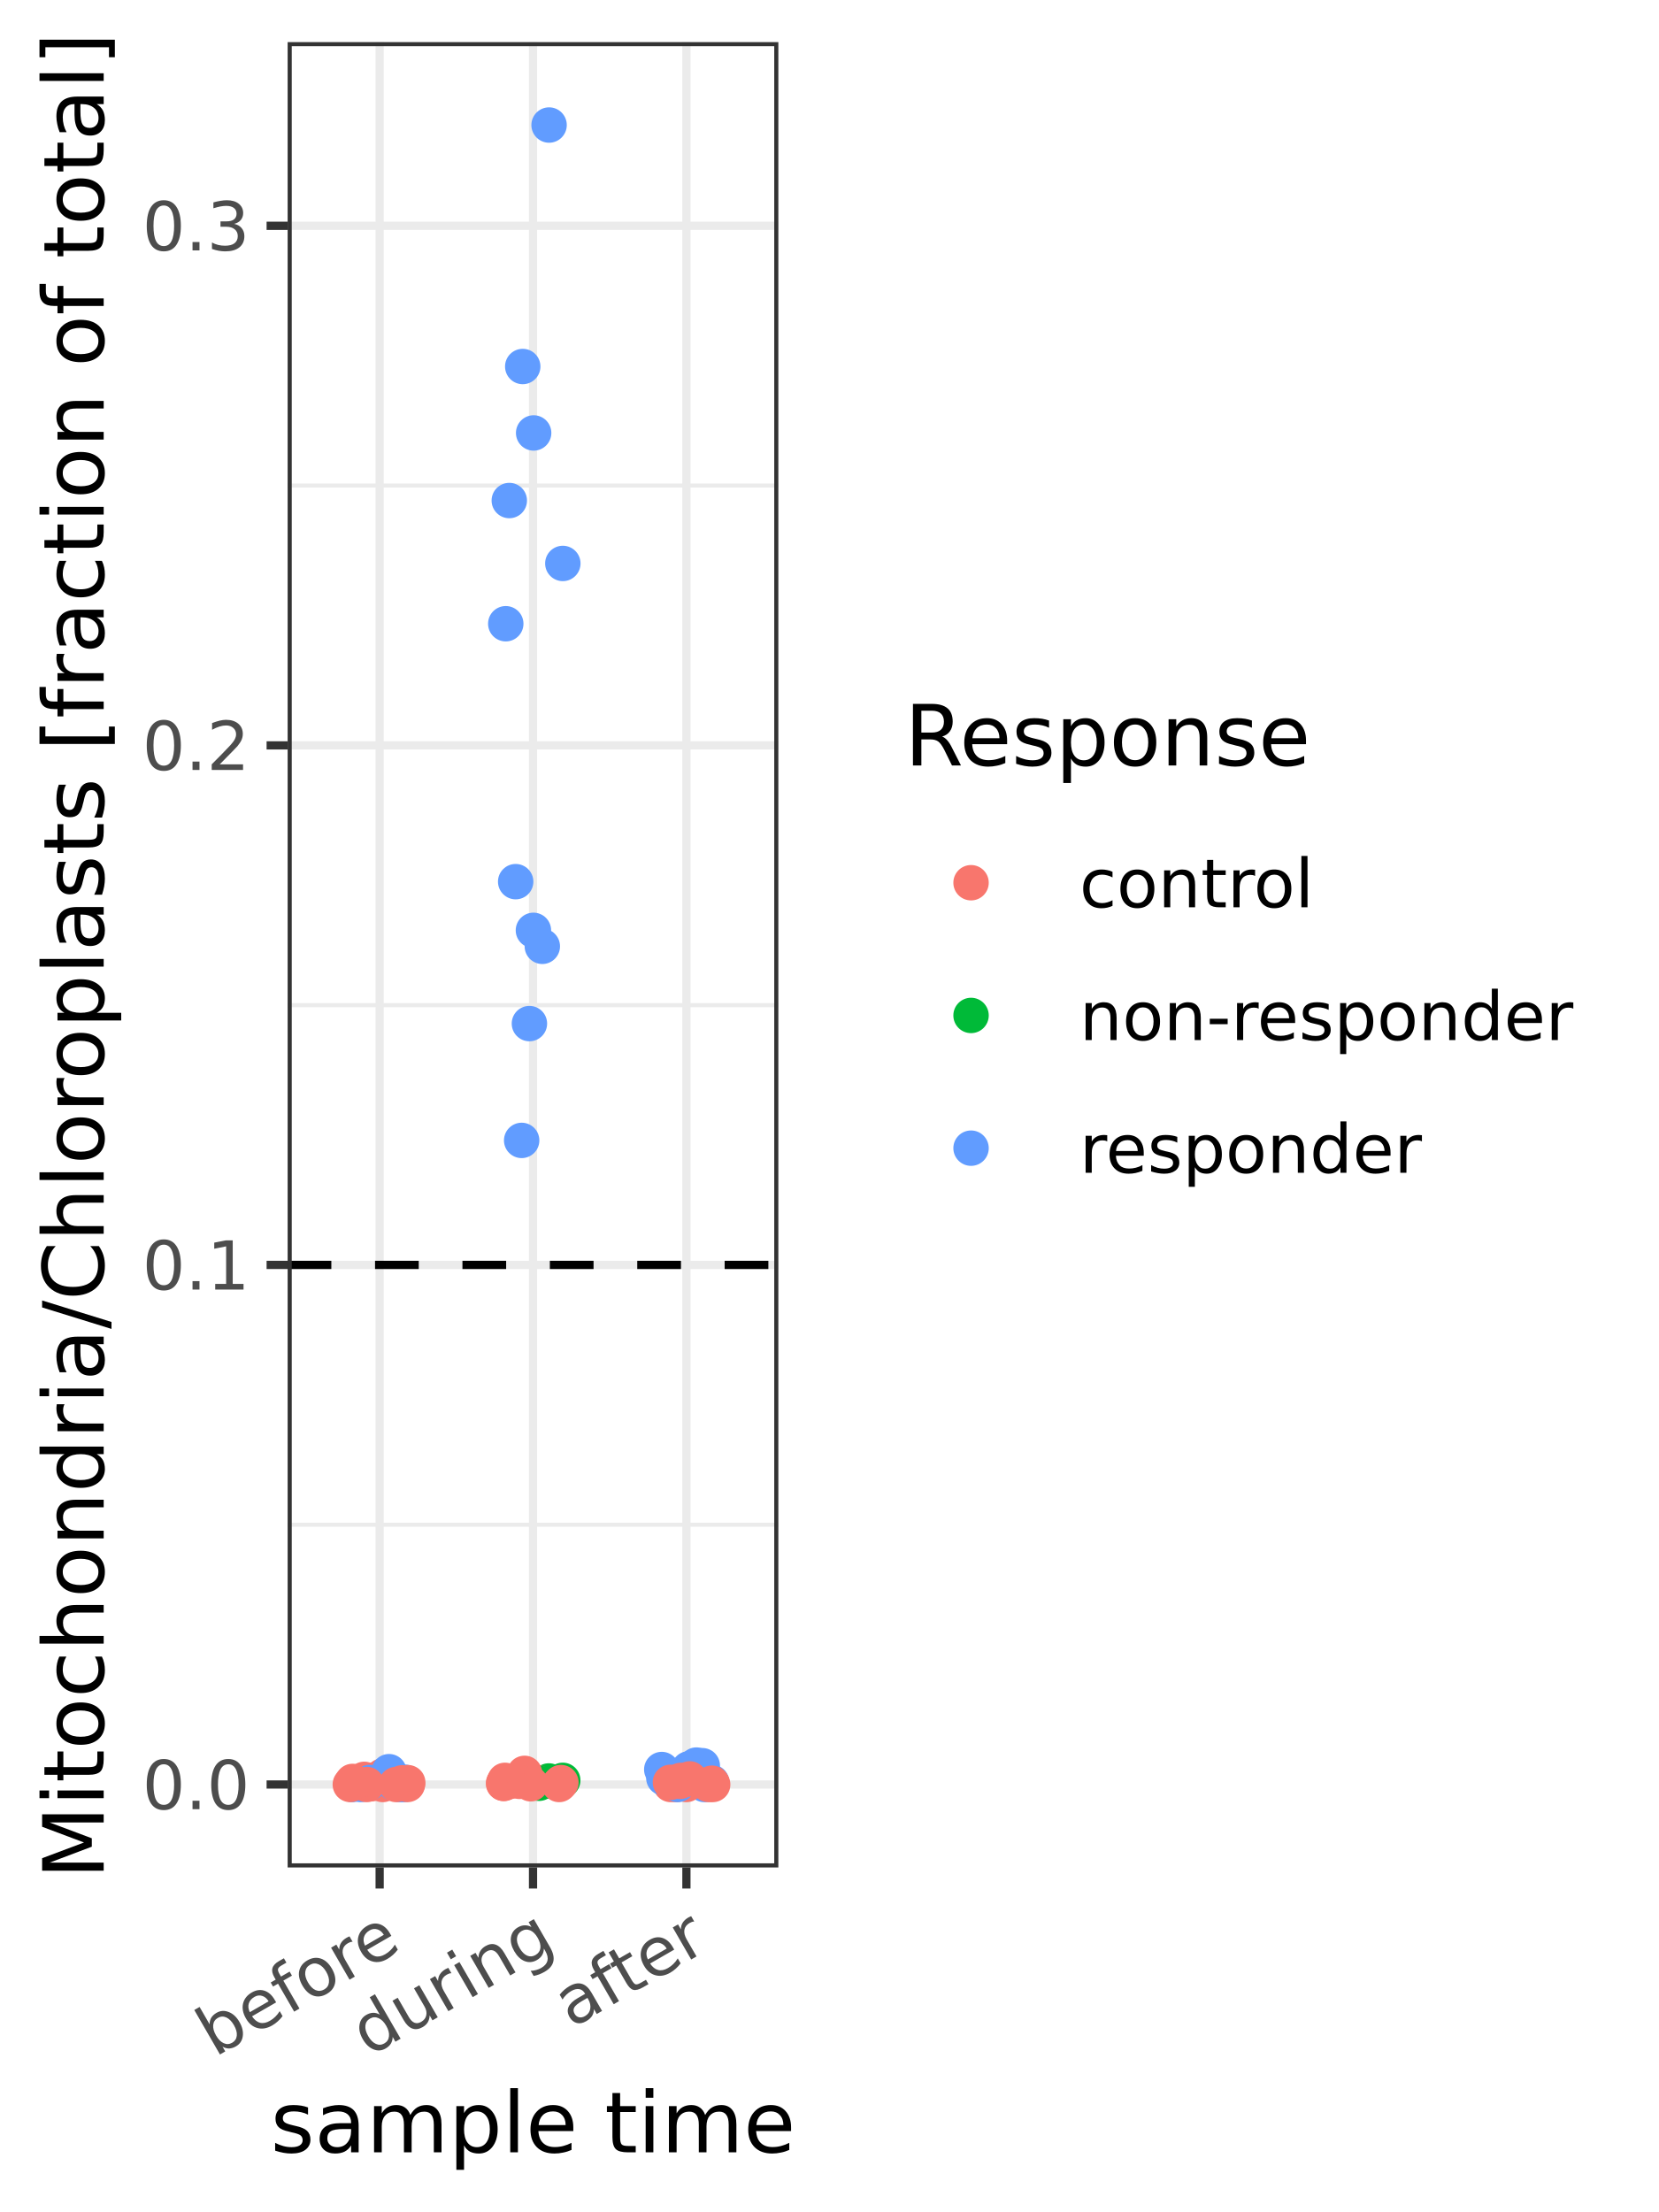
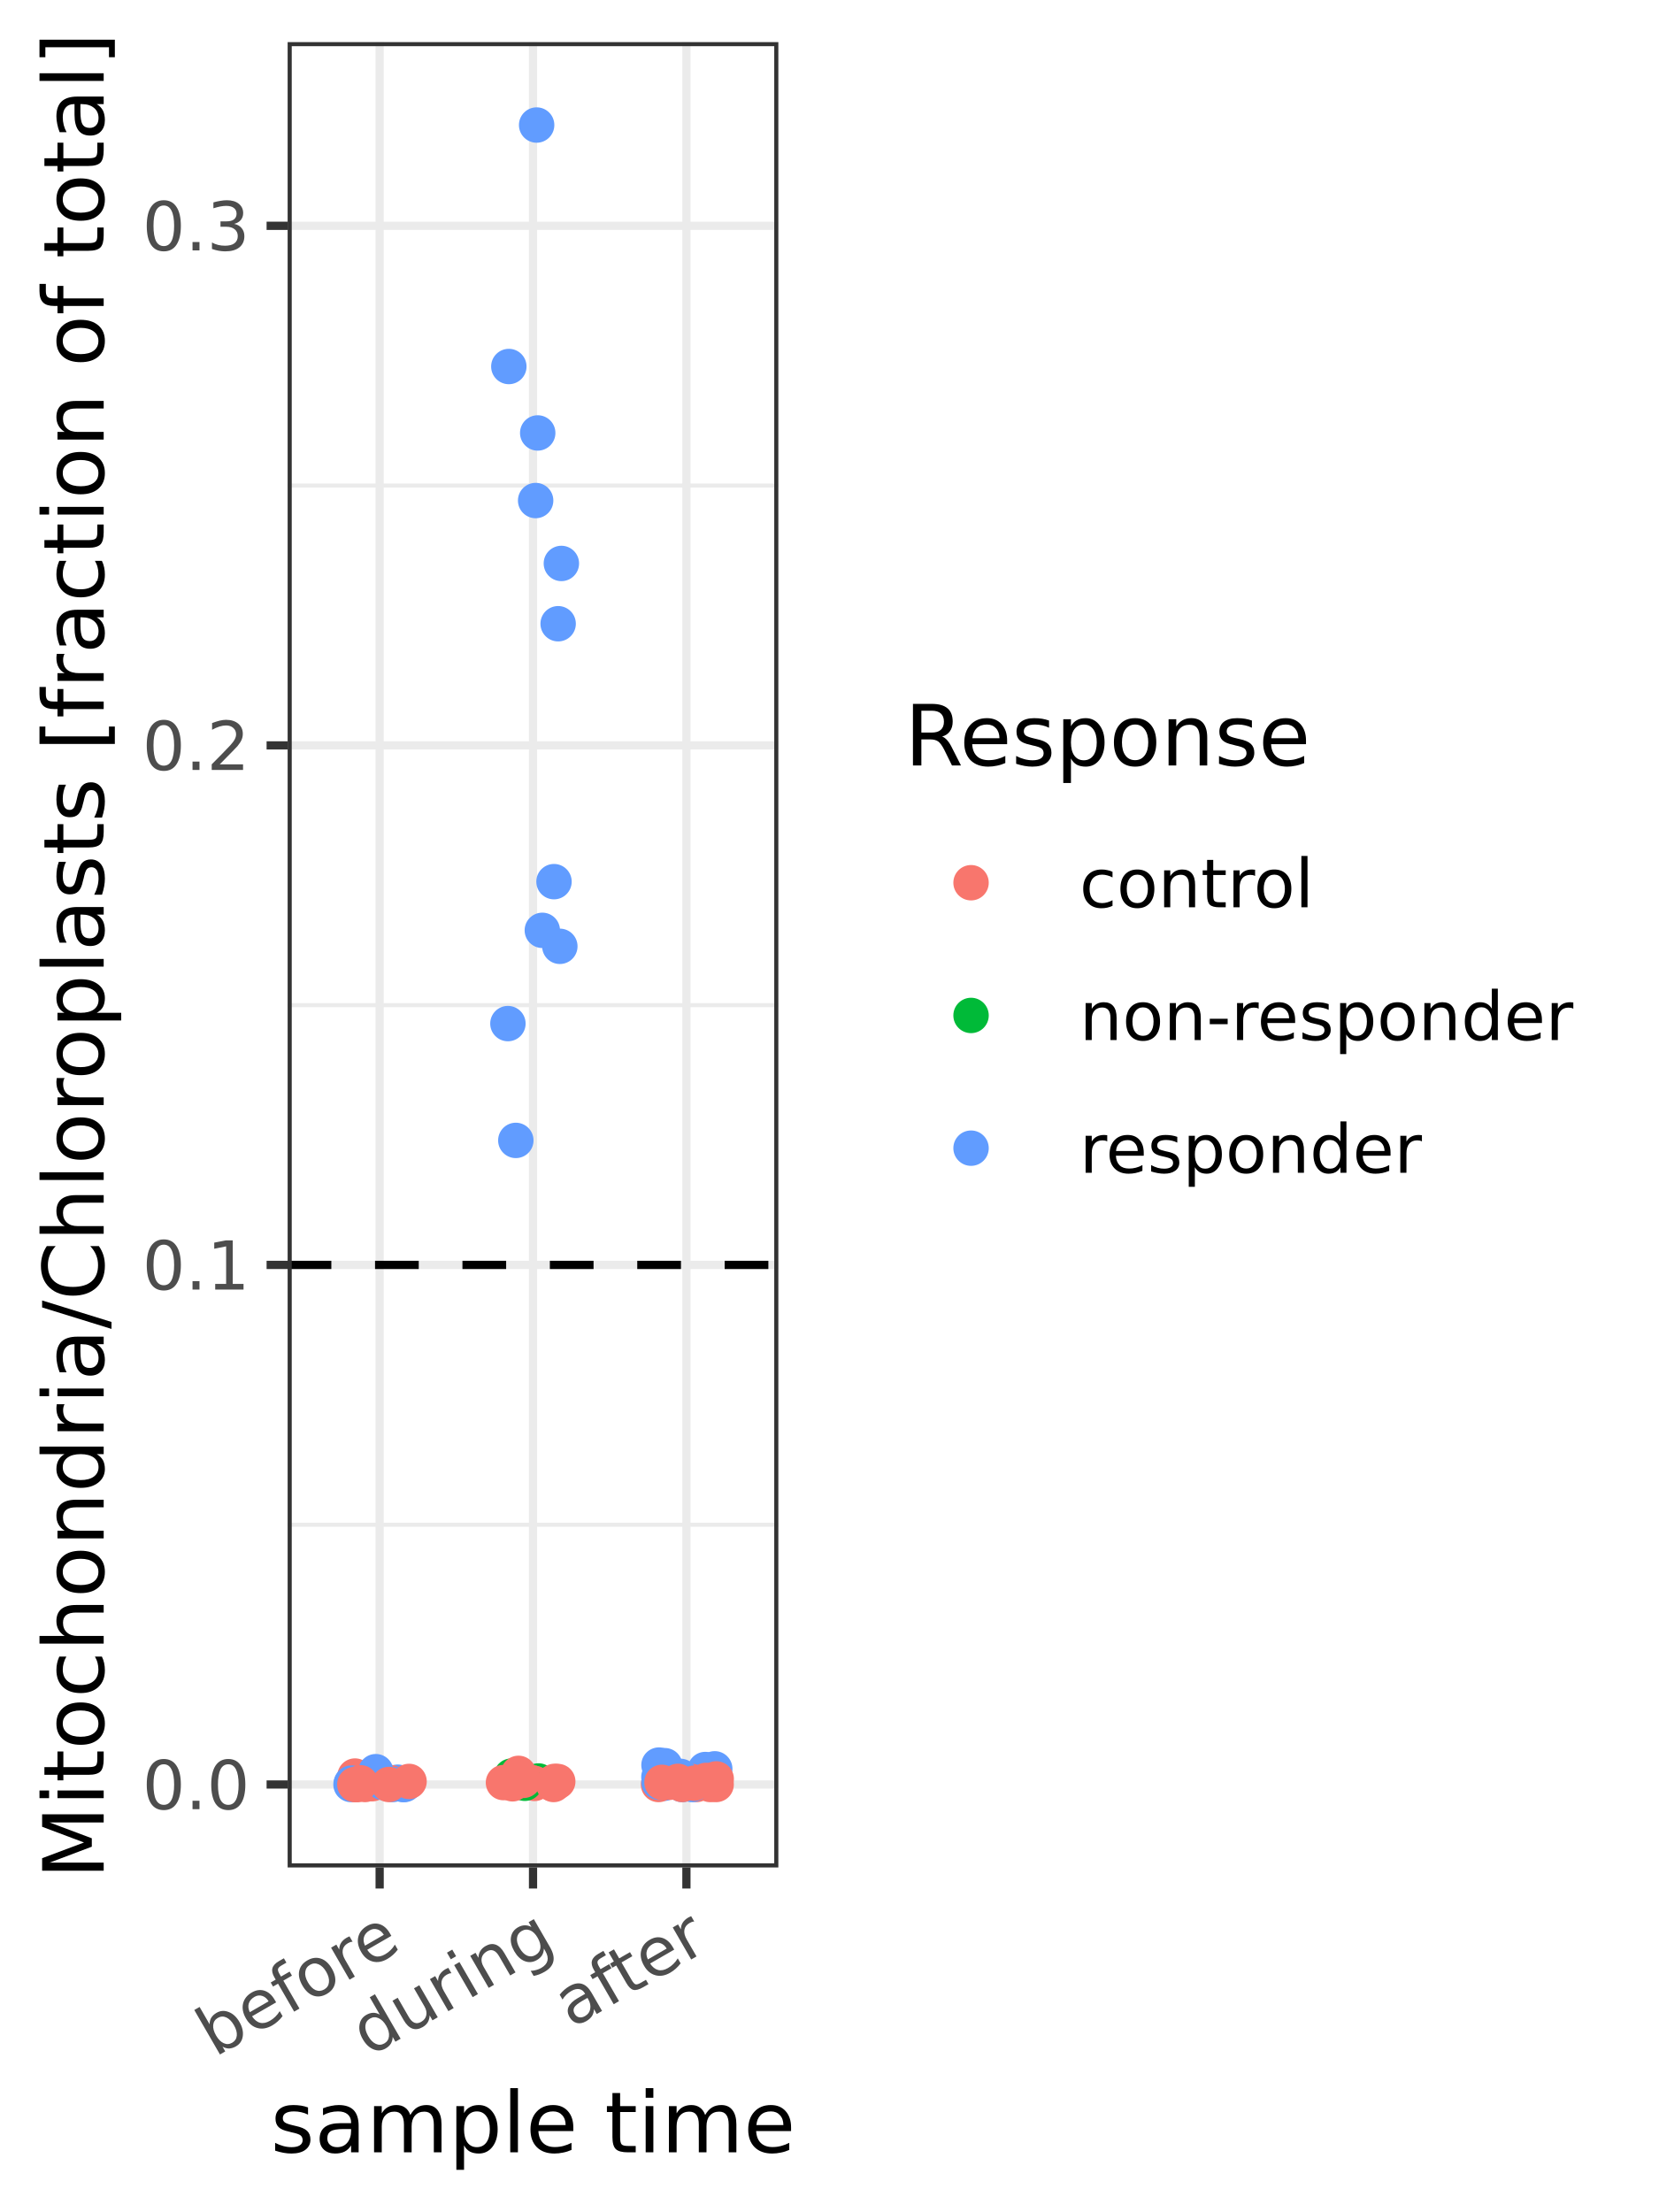
<svg xmlns="http://www.w3.org/2000/svg" viewBox="0 0 216.00 288.00">
  <defs>
    <style type="text/css">
    line, polyline, polygon, path, rect, circle {
      fill: none;
      stroke: #000000;
      stroke-linecap: round;
      stroke-linejoin: round;
      stroke-miterlimit: 10.00;
    }
  </style>
  </defs>
  <rect width="100%" height="100%" style="stroke: none; fill: #FFFFFF;" />
  <rect x="0.00" y="0.00" width="216.00" height="288.00" style="stroke-width: 1.07; stroke: #FFFFFF; fill: #FFFFFF;" />
  <defs>
    <clipPath id="cpMzcuNDV8MTAxLjM1fDI0My4xNHw1LjQ4">
      <rect x="37.45" y="5.48" width="63.89" height="237.66" />
    </clipPath>
  </defs>
  <rect x="37.45" y="5.48" width="63.89" height="237.66" style="stroke-width: 1.07; stroke: none; fill: #FFFFFF;" clip-path="url(#cpMzcuNDV8MTAxLjM1fDI0My4xNHw1LjQ4)" />
  <polyline points="37.45,198.52 101.35,198.52 " style="stroke-width: 0.53; stroke: #EBEBEB; stroke-linecap: butt;" clip-path="url(#cpMzcuNDV8MTAxLjM1fDI0My4xNHw1LjQ4)" />
  <polyline points="37.45,130.87 101.35,130.87 " style="stroke-width: 0.53; stroke: #EBEBEB; stroke-linecap: butt;" clip-path="url(#cpMzcuNDV8MTAxLjM1fDI0My4xNHw1LjQ4)" />
  <polyline points="37.45,63.22 101.35,63.22 " style="stroke-width: 0.53; stroke: #EBEBEB; stroke-linecap: butt;" clip-path="url(#cpMzcuNDV8MTAxLjM1fDI0My4xNHw1LjQ4)" />
  <polyline points="37.45,232.34 101.35,232.34 " style="stroke-width: 1.07; stroke: #EBEBEB; stroke-linecap: butt;" clip-path="url(#cpMzcuNDV8MTAxLjM1fDI0My4xNHw1LjQ4)" />
  <polyline points="37.45,164.69 101.35,164.69 " style="stroke-width: 1.07; stroke: #EBEBEB; stroke-linecap: butt;" clip-path="url(#cpMzcuNDV8MTAxLjM1fDI0My4xNHw1LjQ4)" />
  <polyline points="37.45,97.05 101.35,97.05 " style="stroke-width: 1.07; stroke: #EBEBEB; stroke-linecap: butt;" clip-path="url(#cpMzcuNDV8MTAxLjM1fDI0My4xNHw1LjQ4)" />
  <polyline points="37.45,29.40 101.35,29.40 " style="stroke-width: 1.07; stroke: #EBEBEB; stroke-linecap: butt;" clip-path="url(#cpMzcuNDV8MTAxLjM1fDI0My4xNHw1LjQ4)" />
  <polyline points="49.43,243.14 49.43,5.48 " style="stroke-width: 1.07; stroke: #EBEBEB; stroke-linecap: butt;" clip-path="url(#cpMzcuNDV8MTAxLjM1fDI0My4xNHw1LjQ4)" />
  <polyline points="69.40,243.14 69.40,5.48 " style="stroke-width: 1.07; stroke: #EBEBEB; stroke-linecap: butt;" clip-path="url(#cpMzcuNDV8MTAxLjM1fDI0My4xNHw1LjQ4)" />
  <polyline points="89.37,243.14 89.37,5.48 " style="stroke-width: 1.07; stroke: #EBEBEB; stroke-linecap: butt;" clip-path="url(#cpMzcuNDV8MTAxLjM1fDI0My4xNHw1LjQ4)" />
  <line x1="37.45" y1="164.69" x2="101.35" y2="164.69" style="stroke-width: 1.07; stroke-dasharray: 5.69,5.69; stroke-linecap: butt;" clip-path="url(#cpMzcuNDV8MTAxLjM1fDI0My4xNHw1LjQ4)" />
-   <circle cx="52.67" cy="232.04" r="1.95" style="stroke-width: 0.71; stroke: #619CFF; fill: #619CFF;" clip-path="url(#cpMzcuNDV8MTAxLjM1fDI0My4xNHw1LjQ4)" />
-   <circle cx="70.61" cy="123.21" r="1.95" style="stroke-width: 0.71; stroke: #619CFF; fill: #619CFF;" clip-path="url(#cpMzcuNDV8MTAxLjM1fDI0My4xNHw1LjQ4)" />
-   <circle cx="90.67" cy="229.81" r="1.95" style="stroke-width: 0.71; stroke: #619CFF; fill: #619CFF;" clip-path="url(#cpMzcuNDV8MTAxLjM1fDI0My4xNHw1LjQ4)" />
-   <circle cx="89.10" cy="231.71" r="1.95" style="stroke-width: 0.71; stroke: #619CFF; fill: #619CFF;" clip-path="url(#cpMzcuNDV8MTAxLjM1fDI0My4xNHw1LjQ4)" />
-   <circle cx="45.89" cy="232.34" r="1.95" style="stroke-width: 0.71; stroke: #619CFF; fill: #619CFF;" clip-path="url(#cpMzcuNDV8MTAxLjM1fDI0My4xNHw1LjQ4)" />
-   <circle cx="73.28" cy="73.36" r="1.95" style="stroke-width: 0.71; stroke: #619CFF; fill: #619CFF;" clip-path="url(#cpMzcuNDV8MTAxLjM1fDI0My4xNHw1LjQ4)" />
-   <circle cx="91.44" cy="229.89" r="1.95" style="stroke-width: 0.71; stroke: #619CFF; fill: #619CFF;" clip-path="url(#cpMzcuNDV8MTAxLjM1fDI0My4xNHw1LjQ4)" />
-   <circle cx="86.16" cy="230.39" r="1.95" style="stroke-width: 0.71; stroke: #619CFF; fill: #619CFF;" clip-path="url(#cpMzcuNDV8MTAxLjM1fDI0My4xNHw1LjQ4)" />
-   <circle cx="48.98" cy="232.04" r="1.95" style="stroke-width: 0.71; stroke: #619CFF; fill: #619CFF;" clip-path="url(#cpMzcuNDV8MTAxLjM1fDI0My4xNHw1LjQ4)" />
-   <circle cx="68.06" cy="47.72" r="1.95" style="stroke-width: 0.71; stroke: #619CFF; fill: #619CFF;" clip-path="url(#cpMzcuNDV8MTAxLjM1fDI0My4xNHw1LjQ4)" />
-   <circle cx="89.47" cy="232.18" r="1.95" style="stroke-width: 0.71; stroke: #619CFF; fill: #619CFF;" clip-path="url(#cpMzcuNDV8MTAxLjM1fDI0My4xNHw1LjQ4)" />
-   <circle cx="91.72" cy="232.34" r="1.95" style="stroke-width: 0.71; stroke: #619CFF; fill: #619CFF;" clip-path="url(#cpMzcuNDV8MTAxLjM1fDI0My4xNHw1LjQ4)" />
-   <circle cx="71.46" cy="231.88" r="1.95" style="stroke-width: 0.71; stroke: #00BA38; fill: #00BA38;" clip-path="url(#cpMzcuNDV8MTAxLjM1fDI0My4xNHw1LjQ4)" />
-   <circle cx="68.26" cy="231.25" r="1.95" style="stroke-width: 0.71; stroke: #00BA38; fill: #00BA38;" clip-path="url(#cpMzcuNDV8MTAxLjM1fDI0My4xNHw1LjQ4)" />
-   <circle cx="67.92" cy="148.48" r="1.95" style="stroke-width: 0.71; stroke: #619CFF; fill: #619CFF;" clip-path="url(#cpMzcuNDV8MTAxLjM1fDI0My4xNHw1LjQ4)" />
-   <circle cx="69.48" cy="56.37" r="1.95" style="stroke-width: 0.71; stroke: #619CFF; fill: #619CFF;" clip-path="url(#cpMzcuNDV8MTAxLjM1fDI0My4xNHw1LjQ4)" />
-   <circle cx="66.31" cy="65.17" r="1.95" style="stroke-width: 0.71; stroke: #619CFF; fill: #619CFF;" clip-path="url(#cpMzcuNDV8MTAxLjM1fDI0My4xNHw1LjQ4)" />
-   <circle cx="53.09" cy="232.10" r="1.95" style="stroke-width: 0.71; stroke: #F8766D; fill: #F8766D;" clip-path="url(#cpMzcuNDV8MTAxLjM1fDI0My4xNHw1LjQ4)" />
-   <circle cx="48.39" cy="232.24" r="1.95" style="stroke-width: 0.71; stroke: #F8766D; fill: #F8766D;" clip-path="url(#cpMzcuNDV8MTAxLjM1fDI0My4xNHw1LjQ4)" />
-   <circle cx="66.35" cy="231.95" r="1.95" style="stroke-width: 0.71; stroke: #F8766D; fill: #F8766D;" clip-path="url(#cpMzcuNDV8MTAxLjM1fDI0My4xNHw1LjQ4)" />
-   <circle cx="89.36" cy="232.34" r="1.95" style="stroke-width: 0.71; stroke: #F8766D; fill: #F8766D;" clip-path="url(#cpMzcuNDV8MTAxLjM1fDI0My4xNHw1LjQ4)" />
-   <circle cx="87.33" cy="232.34" r="1.95" style="stroke-width: 0.71; stroke: #F8766D; fill: #F8766D;" clip-path="url(#cpMzcuNDV8MTAxLjM1fDI0My4xNHw1LjQ4)" />
-   <circle cx="48.88" cy="231.72" r="1.95" style="stroke-width: 0.71; stroke: #F8766D; fill: #F8766D;" clip-path="url(#cpMzcuNDV8MTAxLjM1fDI0My4xNHw1LjQ4)" />
-   <circle cx="49.80" cy="231.24" r="1.95" style="stroke-width: 0.71; stroke: #F8766D; fill: #F8766D;" clip-path="url(#cpMzcuNDV8MTAxLjM1fDI0My4xNHw1LjQ4)" />
-   <circle cx="69.54" cy="232.08" r="1.95" style="stroke-width: 0.71; stroke: #F8766D; fill: #F8766D;" clip-path="url(#cpMzcuNDV8MTAxLjM1fDI0My4xNHw1LjQ4)" />
-   <circle cx="89.49" cy="231.95" r="1.95" style="stroke-width: 0.71; stroke: #F8766D; fill: #F8766D;" clip-path="url(#cpMzcuNDV8MTAxLjM1fDI0My4xNHw1LjQ4)" />
-   <circle cx="92.26" cy="232.34" r="1.95" style="stroke-width: 0.71; stroke: #F8766D; fill: #F8766D;" clip-path="url(#cpMzcuNDV8MTAxLjM1fDI0My4xNHw1LjQ4)" />
-   <circle cx="49.83" cy="232.34" r="1.95" style="stroke-width: 0.71; stroke: #F8766D; fill: #F8766D;" clip-path="url(#cpMzcuNDV8MTAxLjM1fDI0My4xNHw1LjQ4)" />
-   <circle cx="47.43" cy="231.67" r="1.95" style="stroke-width: 0.71; stroke: #F8766D; fill: #F8766D;" clip-path="url(#cpMzcuNDV8MTAxLjM1fDI0My4xNHw1LjQ4)" />
-   <circle cx="65.56" cy="232.19" r="1.95" style="stroke-width: 0.71; stroke: #F8766D; fill: #F8766D;" clip-path="url(#cpMzcuNDV8MTAxLjM1fDI0My4xNHw1LjQ4)" />
-   <circle cx="88.03" cy="232.34" r="1.95" style="stroke-width: 0.71; stroke: #F8766D; fill: #F8766D;" clip-path="url(#cpMzcuNDV8MTAxLjM1fDI0My4xNHw1LjQ4)" />
-   <circle cx="92.02" cy="232.05" r="1.95" style="stroke-width: 0.71; stroke: #F8766D; fill: #F8766D;" clip-path="url(#cpMzcuNDV8MTAxLjM1fDI0My4xNHw1LjQ4)" />
-   <circle cx="68.57" cy="231.97" r="1.95" style="stroke-width: 0.71; stroke: #F8766D; fill: #F8766D;" clip-path="url(#cpMzcuNDV8MTAxLjM1fDI0My4xNHw1LjQ4)" />
-   <circle cx="69.76" cy="232.05" r="1.95" style="stroke-width: 0.71; stroke: #F8766D; fill: #F8766D;" clip-path="url(#cpMzcuNDV8MTAxLjM1fDI0My4xNHw1LjQ4)" />
-   <circle cx="65.60" cy="232.20" r="1.95" style="stroke-width: 0.71; stroke: #F8766D; fill: #F8766D;" clip-path="url(#cpMzcuNDV8MTAxLjM1fDI0My4xNHw1LjQ4)" />
-   <circle cx="48.15" cy="232.08" r="1.95" style="stroke-width: 0.71; stroke: #619CFF; fill: #619CFF;" clip-path="url(#cpMzcuNDV8MTAxLjM1fDI0My4xNHw1LjQ4)" />
-   <circle cx="52.09" cy="232.34" r="1.95" style="stroke-width: 0.71; stroke: #619CFF; fill: #619CFF;" clip-path="url(#cpMzcuNDV8MTAxLjM1fDI0My4xNHw1LjQ4)" />
-   <circle cx="91.48" cy="231.37" r="1.95" style="stroke-width: 0.71; stroke: #619CFF; fill: #619CFF;" clip-path="url(#cpMzcuNDV8MTAxLjM1fDI0My4xNHw1LjQ4)" />
-   <circle cx="86.43" cy="231.49" r="1.95" style="stroke-width: 0.71; stroke: #619CFF; fill: #619CFF;" clip-path="url(#cpMzcuNDV8MTAxLjM1fDI0My4xNHw1LjQ4)" />
-   <circle cx="51.30" cy="232.16" r="1.95" style="stroke-width: 0.71; stroke: #619CFF; fill: #619CFF;" clip-path="url(#cpMzcuNDV8MTAxLjM1fDI0My4xNHw1LjQ4)" />
-   <circle cx="52.56" cy="232.34" r="1.95" style="stroke-width: 0.71; stroke: #619CFF; fill: #619CFF;" clip-path="url(#cpMzcuNDV8MTAxLjM1fDI0My4xNHw1LjQ4)" />
-   <circle cx="69.45" cy="121.13" r="1.95" style="stroke-width: 0.71; stroke: #619CFF; fill: #619CFF;" clip-path="url(#cpMzcuNDV8MTAxLjM1fDI0My4xNHw1LjQ4)" />
-   <circle cx="91.32" cy="231.28" r="1.95" style="stroke-width: 0.71; stroke: #619CFF; fill: #619CFF;" clip-path="url(#cpMzcuNDV8MTAxLjM1fDI0My4xNHw1LjQ4)" />
-   <circle cx="89.69" cy="230.30" r="1.95" style="stroke-width: 0.71; stroke: #619CFF; fill: #619CFF;" clip-path="url(#cpMzcuNDV8MTAxLjM1fDI0My4xNHw1LjQ4)" />
-   <circle cx="50.65" cy="230.67" r="1.95" style="stroke-width: 0.71; stroke: #619CFF; fill: #619CFF;" clip-path="url(#cpMzcuNDV8MTAxLjM1fDI0My4xNHw1LjQ4)" />
-   <circle cx="46.98" cy="232.34" r="1.95" style="stroke-width: 0.71; stroke: #619CFF; fill: #619CFF;" clip-path="url(#cpMzcuNDV8MTAxLjM1fDI0My4xNHw1LjQ4)" />
-   <circle cx="65.85" cy="81.21" r="1.95" style="stroke-width: 0.71; stroke: #619CFF; fill: #619CFF;" clip-path="url(#cpMzcuNDV8MTAxLjM1fDI0My4xNHw1LjQ4)" />
-   <circle cx="92.66" cy="232.05" r="1.95" style="stroke-width: 0.71; stroke: #619CFF; fill: #619CFF;" clip-path="url(#cpMzcuNDV8MTAxLjM1fDI0My4xNHw1LjQ4)" />
-   <circle cx="88.24" cy="232.34" r="1.95" style="stroke-width: 0.71; stroke: #619CFF; fill: #619CFF;" clip-path="url(#cpMzcuNDV8MTAxLjM1fDI0My4xNHw1LjQ4)" />
-   <circle cx="71.49" cy="16.28" r="1.95" style="stroke-width: 0.71; stroke: #619CFF; fill: #619CFF;" clip-path="url(#cpMzcuNDV8MTAxLjM1fDI0My4xNHw1LjQ4)" />
-   <circle cx="67.14" cy="114.79" r="1.95" style="stroke-width: 0.71; stroke: #619CFF; fill: #619CFF;" clip-path="url(#cpMzcuNDV8MTAxLjM1fDI0My4xNHw1LjQ4)" />
-   <circle cx="73.27" cy="231.80" r="1.95" style="stroke-width: 0.71; stroke: #00BA38; fill: #00BA38;" clip-path="url(#cpMzcuNDV8MTAxLjM1fDI0My4xNHw1LjQ4)" />
-   <circle cx="70.18" cy="232.18" r="1.95" style="stroke-width: 0.71; stroke: #00BA38; fill: #00BA38;" clip-path="url(#cpMzcuNDV8MTAxLjM1fDI0My4xNHw1LjQ4)" />
-   <circle cx="68.93" cy="133.27" r="1.95" style="stroke-width: 0.71; stroke: #619CFF; fill: #619CFF;" clip-path="url(#cpMzcuNDV8MTAxLjM1fDI0My4xNHw1LjQ4)" />
-   <circle cx="53.04" cy="232.34" r="1.95" style="stroke-width: 0.71; stroke: #F8766D; fill: #F8766D;" clip-path="url(#cpMzcuNDV8MTAxLjM1fDI0My4xNHw1LjQ4)" />
-   <circle cx="47.75" cy="232.34" r="1.95" style="stroke-width: 0.71; stroke: #F8766D; fill: #F8766D;" clip-path="url(#cpMzcuNDV8MTAxLjM1fDI0My4xNHw1LjQ4)" />
-   <circle cx="65.75" cy="231.80" r="1.95" style="stroke-width: 0.71; stroke: #F8766D; fill: #F8766D;" clip-path="url(#cpMzcuNDV8MTAxLjM1fDI0My4xNHw1LjQ4)" />
-   <circle cx="92.79" cy="232.34" r="1.95" style="stroke-width: 0.71; stroke: #F8766D; fill: #F8766D;" clip-path="url(#cpMzcuNDV8MTAxLjM1fDI0My4xNHw1LjQ4)" />
-   <circle cx="88.57" cy="231.93" r="1.95" style="stroke-width: 0.71; stroke: #F8766D; fill: #F8766D;" clip-path="url(#cpMzcuNDV8MTAxLjM1fDI0My4xNHw1LjQ4)" />
-   <circle cx="51.59" cy="232.34" r="1.95" style="stroke-width: 0.71; stroke: #F8766D; fill: #F8766D;" clip-path="url(#cpMzcuNDV8MTAxLjM1fDI0My4xNHw1LjQ4)" />
-   <circle cx="52.38" cy="232.12" r="1.95" style="stroke-width: 0.71; stroke: #F8766D; fill: #F8766D;" clip-path="url(#cpMzcuNDV8MTAxLjM1fDI0My4xNHw1LjQ4)" />
-   <circle cx="68.30" cy="230.89" r="1.95" style="stroke-width: 0.71; stroke: #F8766D; fill: #F8766D;" clip-path="url(#cpMzcuNDV8MTAxLjM1fDI0My4xNHw1LjQ4)" />
-   <circle cx="89.80" cy="231.61" r="1.95" style="stroke-width: 0.71; stroke: #F8766D; fill: #F8766D;" clip-path="url(#cpMzcuNDV8MTAxLjM1fDI0My4xNHw1LjQ4)" />
-   <circle cx="92.68" cy="232.17" r="1.95" style="stroke-width: 0.71; stroke: #F8766D; fill: #F8766D;" clip-path="url(#cpMzcuNDV8MTAxLjM1fDI0My4xNHw1LjQ4)" />
-   <circle cx="45.91" cy="231.94" r="1.95" style="stroke-width: 0.71; stroke: #F8766D; fill: #F8766D;" clip-path="url(#cpMzcuNDV8MTAxLjM1fDI0My4xNHw1LjQ4)" />
-   <circle cx="45.61" cy="232.34" r="1.95" style="stroke-width: 0.71; stroke: #F8766D; fill: #F8766D;" clip-path="url(#cpMzcuNDV8MTAxLjM1fDI0My4xNHw1LjQ4)" />
-   <circle cx="67.64" cy="231.93" r="1.95" style="stroke-width: 0.71; stroke: #F8766D; fill: #F8766D;" clip-path="url(#cpMzcuNDV8MTAxLjM1fDI0My4xNHw1LjQ4)" />
-   <circle cx="88.63" cy="231.81" r="1.95" style="stroke-width: 0.71; stroke: #F8766D; fill: #F8766D;" clip-path="url(#cpMzcuNDV8MTAxLjM1fDI0My4xNHw1LjQ4)" />
-   <circle cx="87.29" cy="232.06" r="1.95" style="stroke-width: 0.71; stroke: #F8766D; fill: #F8766D;" clip-path="url(#cpMzcuNDV8MTAxLjM1fDI0My4xNHw1LjQ4)" />
-   <circle cx="73.03" cy="232.09" r="1.95" style="stroke-width: 0.71; stroke: #F8766D; fill: #F8766D;" clip-path="url(#cpMzcuNDV8MTAxLjM1fDI0My4xNHw1LjQ4)" />
-   <circle cx="72.80" cy="232.34" r="1.95" style="stroke-width: 0.71; stroke: #F8766D; fill: #F8766D;" clip-path="url(#cpMzcuNDV8MTAxLjM1fDI0My4xNHw1LjQ4)" />
-   <circle cx="69.11" cy="232.25" r="1.95" style="stroke-width: 0.71; stroke: #F8766D; fill: #F8766D;" clip-path="url(#cpMzcuNDV8MTAxLjM1fDI0My4xNHw1LjQ4)" />
+   <circle cx="46.51" cy="232.04" r="1.95" style="stroke-width: 0.71; stroke: #619CFF; fill: #619CFF;" clip-path="url(#cpMzcuNDV8MTAxLjM1fDI0My4xNHw1LjQ4)" />
+   <circle cx="72.89" cy="123.21" r="1.95" style="stroke-width: 0.71; stroke: #619CFF; fill: #619CFF;" clip-path="url(#cpMzcuNDV8MTAxLjM1fDI0My4xNHw1LjQ4)" />
+   <circle cx="85.80" cy="229.81" r="1.95" style="stroke-width: 0.71; stroke: #619CFF; fill: #619CFF;" clip-path="url(#cpMzcuNDV8MTAxLjM1fDI0My4xNHw1LjQ4)" />
+   <circle cx="90.00" cy="231.71" r="1.95" style="stroke-width: 0.71; stroke: #619CFF; fill: #619CFF;" clip-path="url(#cpMzcuNDV8MTAxLjM1fDI0My4xNHw1LjQ4)" />
+   <circle cx="45.70" cy="232.34" r="1.95" style="stroke-width: 0.71; stroke: #619CFF; fill: #619CFF;" clip-path="url(#cpMzcuNDV8MTAxLjM1fDI0My4xNHw1LjQ4)" />
+   <circle cx="73.09" cy="73.36" r="1.95" style="stroke-width: 0.71; stroke: #619CFF; fill: #619CFF;" clip-path="url(#cpMzcuNDV8MTAxLjM1fDI0My4xNHw1LjQ4)" />
+   <circle cx="86.56" cy="229.89" r="1.95" style="stroke-width: 0.71; stroke: #619CFF; fill: #619CFF;" clip-path="url(#cpMzcuNDV8MTAxLjM1fDI0My4xNHw1LjQ4)" />
+   <circle cx="91.83" cy="230.39" r="1.95" style="stroke-width: 0.71; stroke: #619CFF; fill: #619CFF;" clip-path="url(#cpMzcuNDV8MTAxLjM1fDI0My4xNHw1LjQ4)" />
+   <circle cx="51.78" cy="232.04" r="1.95" style="stroke-width: 0.71; stroke: #619CFF; fill: #619CFF;" clip-path="url(#cpMzcuNDV8MTAxLjM1fDI0My4xNHw1LjQ4)" />
+   <circle cx="66.25" cy="47.72" r="1.95" style="stroke-width: 0.71; stroke: #619CFF; fill: #619CFF;" clip-path="url(#cpMzcuNDV8MTAxLjM1fDI0My4xNHw1LjQ4)" />
+   <circle cx="86.46" cy="232.18" r="1.95" style="stroke-width: 0.71; stroke: #619CFF; fill: #619CFF;" clip-path="url(#cpMzcuNDV8MTAxLjM1fDI0My4xNHw1LjQ4)" />
+   <circle cx="88.83" cy="232.34" r="1.95" style="stroke-width: 0.71; stroke: #619CFF; fill: #619CFF;" clip-path="url(#cpMzcuNDV8MTAxLjM1fDI0My4xNHw1LjQ4)" />
+   <circle cx="70.11" cy="231.88" r="1.95" style="stroke-width: 0.71; stroke: #00BA38; fill: #00BA38;" clip-path="url(#cpMzcuNDV8MTAxLjM1fDI0My4xNHw1LjQ4)" />
+   <circle cx="66.58" cy="231.25" r="1.95" style="stroke-width: 0.71; stroke: #00BA38; fill: #00BA38;" clip-path="url(#cpMzcuNDV8MTAxLjM1fDI0My4xNHw1LjQ4)" />
+   <circle cx="67.16" cy="148.48" r="1.95" style="stroke-width: 0.71; stroke: #619CFF; fill: #619CFF;" clip-path="url(#cpMzcuNDV8MTAxLjM1fDI0My4xNHw1LjQ4)" />
+   <circle cx="70.01" cy="56.37" r="1.95" style="stroke-width: 0.71; stroke: #619CFF; fill: #619CFF;" clip-path="url(#cpMzcuNDV8MTAxLjM1fDI0My4xNHw1LjQ4)" />
+   <circle cx="69.74" cy="65.17" r="1.95" style="stroke-width: 0.71; stroke: #619CFF; fill: #619CFF;" clip-path="url(#cpMzcuNDV8MTAxLjM1fDI0My4xNHw1LjQ4)" />
+   <circle cx="50.82" cy="232.09" r="1.95" style="stroke-width: 0.71; stroke: #F8766D; fill: #F8766D;" clip-path="url(#cpMzcuNDV8MTAxLjM1fDI0My4xNHw1LjQ4)" />
+   <circle cx="48.45" cy="232.24" r="1.95" style="stroke-width: 0.71; stroke: #F8766D; fill: #F8766D;" clip-path="url(#cpMzcuNDV8MTAxLjM1fDI0My4xNHw1LjQ4)" />
+   <circle cx="72.62" cy="231.95" r="1.95" style="stroke-width: 0.71; stroke: #F8766D; fill: #F8766D;" clip-path="url(#cpMzcuNDV8MTAxLjM1fDI0My4xNHw1LjQ4)" />
+   <circle cx="90.67" cy="232.34" r="1.95" style="stroke-width: 0.71; stroke: #F8766D; fill: #F8766D;" clip-path="url(#cpMzcuNDV8MTAxLjM1fDI0My4xNHw1LjQ4)" />
+   <circle cx="92.47" cy="232.34" r="1.95" style="stroke-width: 0.71; stroke: #F8766D; fill: #F8766D;" clip-path="url(#cpMzcuNDV8MTAxLjM1fDI0My4xNHw1LjQ4)" />
+   <circle cx="48.16" cy="231.72" r="1.95" style="stroke-width: 0.71; stroke: #F8766D; fill: #F8766D;" clip-path="url(#cpMzcuNDV8MTAxLjM1fDI0My4xNHw1LjQ4)" />
+   <circle cx="46.22" cy="231.24" r="1.95" style="stroke-width: 0.71; stroke: #F8766D; fill: #F8766D;" clip-path="url(#cpMzcuNDV8MTAxLjM1fDI0My4xNHw1LjQ4)" />
+   <circle cx="69.15" cy="232.08" r="1.95" style="stroke-width: 0.71; stroke: #F8766D; fill: #F8766D;" clip-path="url(#cpMzcuNDV8MTAxLjM1fDI0My4xNHw1LjQ4)" />
+   <circle cx="90.06" cy="231.95" r="1.95" style="stroke-width: 0.71; stroke: #F8766D; fill: #F8766D;" clip-path="url(#cpMzcuNDV8MTAxLjM1fDI0My4xNHw1LjQ4)" />
+   <circle cx="93.24" cy="232.34" r="1.95" style="stroke-width: 0.71; stroke: #F8766D; fill: #F8766D;" clip-path="url(#cpMzcuNDV8MTAxLjM1fDI0My4xNHw1LjQ4)" />
+   <circle cx="47.52" cy="232.34" r="1.95" style="stroke-width: 0.71; stroke: #F8766D; fill: #F8766D;" clip-path="url(#cpMzcuNDV8MTAxLjM1fDI0My4xNHw1LjQ4)" />
+   <circle cx="48.20" cy="231.67" r="1.95" style="stroke-width: 0.71; stroke: #F8766D; fill: #F8766D;" clip-path="url(#cpMzcuNDV8MTAxLjM1fDI0My4xNHw1LjQ4)" />
+   <circle cx="71.84" cy="232.19" r="1.95" style="stroke-width: 0.71; stroke: #F8766D; fill: #F8766D;" clip-path="url(#cpMzcuNDV8MTAxLjM1fDI0My4xNHw1LjQ4)" />
+   <circle cx="85.74" cy="232.34" r="1.95" style="stroke-width: 0.71; stroke: #F8766D; fill: #F8766D;" clip-path="url(#cpMzcuNDV8MTAxLjM1fDI0My4xNHw1LjQ4)" />
+   <circle cx="87.22" cy="232.05" r="1.95" style="stroke-width: 0.71; stroke: #F8766D; fill: #F8766D;" clip-path="url(#cpMzcuNDV8MTAxLjM1fDI0My4xNHw1LjQ4)" />
+   <circle cx="66.91" cy="231.97" r="1.95" style="stroke-width: 0.71; stroke: #F8766D; fill: #F8766D;" clip-path="url(#cpMzcuNDV8MTAxLjM1fDI0My4xNHw1LjQ4)" />
+   <circle cx="67.75" cy="232.05" r="1.95" style="stroke-width: 0.71; stroke: #F8766D; fill: #F8766D;" clip-path="url(#cpMzcuNDV8MTAxLjM1fDI0My4xNHw1LjQ4)" />
+   <circle cx="69.59" cy="232.20" r="1.95" style="stroke-width: 0.71; stroke: #F8766D; fill: #F8766D;" clip-path="url(#cpMzcuNDV8MTAxLjM1fDI0My4xNHw1LjQ4)" />
+   <circle cx="49.88" cy="232.08" r="1.95" style="stroke-width: 0.71; stroke: #619CFF; fill: #619CFF;" clip-path="url(#cpMzcuNDV8MTAxLjM1fDI0My4xNHw1LjQ4)" />
+   <circle cx="51.13" cy="232.34" r="1.95" style="stroke-width: 0.71; stroke: #619CFF; fill: #619CFF;" clip-path="url(#cpMzcuNDV8MTAxLjM1fDI0My4xNHw1LjQ4)" />
+   <circle cx="85.79" cy="231.37" r="1.95" style="stroke-width: 0.71; stroke: #619CFF; fill: #619CFF;" clip-path="url(#cpMzcuNDV8MTAxLjM1fDI0My4xNHw1LjQ4)" />
+   <circle cx="92.63" cy="231.49" r="1.95" style="stroke-width: 0.71; stroke: #619CFF; fill: #619CFF;" clip-path="url(#cpMzcuNDV8MTAxLjM1fDI0My4xNHw1LjQ4)" />
+   <circle cx="45.76" cy="232.16" r="1.95" style="stroke-width: 0.71; stroke: #619CFF; fill: #619CFF;" clip-path="url(#cpMzcuNDV8MTAxLjM1fDI0My4xNHw1LjQ4)" />
+   <circle cx="52.45" cy="232.34" r="1.95" style="stroke-width: 0.71; stroke: #619CFF; fill: #619CFF;" clip-path="url(#cpMzcuNDV8MTAxLjM1fDI0My4xNHw1LjQ4)" />
+   <circle cx="70.61" cy="121.13" r="1.95" style="stroke-width: 0.71; stroke: #619CFF; fill: #619CFF;" clip-path="url(#cpMzcuNDV8MTAxLjM1fDI0My4xNHw1LjQ4)" />
+   <circle cx="88.59" cy="231.28" r="1.95" style="stroke-width: 0.71; stroke: #619CFF; fill: #619CFF;" clip-path="url(#cpMzcuNDV8MTAxLjM1fDI0My4xNHw1LjQ4)" />
+   <circle cx="93.06" cy="230.30" r="1.95" style="stroke-width: 0.71; stroke: #619CFF; fill: #619CFF;" clip-path="url(#cpMzcuNDV8MTAxLjM1fDI0My4xNHw1LjQ4)" />
+   <circle cx="48.93" cy="230.67" r="1.95" style="stroke-width: 0.71; stroke: #619CFF; fill: #619CFF;" clip-path="url(#cpMzcuNDV8MTAxLjM1fDI0My4xNHw1LjQ4)" />
+   <circle cx="52.66" cy="232.34" r="1.95" style="stroke-width: 0.71; stroke: #619CFF; fill: #619CFF;" clip-path="url(#cpMzcuNDV8MTAxLjM1fDI0My4xNHw1LjQ4)" />
+   <circle cx="72.67" cy="81.21" r="1.95" style="stroke-width: 0.71; stroke: #619CFF; fill: #619CFF;" clip-path="url(#cpMzcuNDV8MTAxLjM1fDI0My4xNHw1LjQ4)" />
+   <circle cx="85.80" cy="232.05" r="1.95" style="stroke-width: 0.71; stroke: #619CFF; fill: #619CFF;" clip-path="url(#cpMzcuNDV8MTAxLjM1fDI0My4xNHw1LjQ4)" />
+   <circle cx="90.13" cy="232.34" r="1.95" style="stroke-width: 0.71; stroke: #619CFF; fill: #619CFF;" clip-path="url(#cpMzcuNDV8MTAxLjM1fDI0My4xNHw1LjQ4)" />
+   <circle cx="69.87" cy="16.28" r="1.95" style="stroke-width: 0.71; stroke: #619CFF; fill: #619CFF;" clip-path="url(#cpMzcuNDV8MTAxLjM1fDI0My4xNHw1LjQ4)" />
+   <circle cx="72.13" cy="114.79" r="1.95" style="stroke-width: 0.71; stroke: #619CFF; fill: #619CFF;" clip-path="url(#cpMzcuNDV8MTAxLjM1fDI0My4xNHw1LjQ4)" />
+   <circle cx="66.54" cy="231.80" r="1.95" style="stroke-width: 0.71; stroke: #00BA38; fill: #00BA38;" clip-path="url(#cpMzcuNDV8MTAxLjM1fDI0My4xNHw1LjQ4)" />
+   <circle cx="68.33" cy="232.18" r="1.95" style="stroke-width: 0.71; stroke: #00BA38; fill: #00BA38;" clip-path="url(#cpMzcuNDV8MTAxLjM1fDI0My4xNHw1LjQ4)" />
+   <circle cx="66.13" cy="133.27" r="1.95" style="stroke-width: 0.71; stroke: #619CFF; fill: #619CFF;" clip-path="url(#cpMzcuNDV8MTAxLjM1fDI0My4xNHw1LjQ4)" />
+   <circle cx="46.20" cy="232.34" r="1.95" style="stroke-width: 0.71; stroke: #F8766D; fill: #F8766D;" clip-path="url(#cpMzcuNDV8MTAxLjM1fDI0My4xNHw1LjQ4)" />
+   <circle cx="46.50" cy="232.34" r="1.95" style="stroke-width: 0.71; stroke: #F8766D; fill: #F8766D;" clip-path="url(#cpMzcuNDV8MTAxLjM1fDI0My4xNHw1LjQ4)" />
+   <circle cx="68.16" cy="231.80" r="1.95" style="stroke-width: 0.71; stroke: #F8766D; fill: #F8766D;" clip-path="url(#cpMzcuNDV8MTAxLjM1fDI0My4xNHw1LjQ4)" />
+   <circle cx="88.82" cy="232.34" r="1.95" style="stroke-width: 0.71; stroke: #F8766D; fill: #F8766D;" clip-path="url(#cpMzcuNDV8MTAxLjM1fDI0My4xNHw1LjQ4)" />
+   <circle cx="88.27" cy="231.93" r="1.95" style="stroke-width: 0.71; stroke: #F8766D; fill: #F8766D;" clip-path="url(#cpMzcuNDV8MTAxLjM1fDI0My4xNHw1LjQ4)" />
+   <circle cx="50.63" cy="232.34" r="1.95" style="stroke-width: 0.71; stroke: #F8766D; fill: #F8766D;" clip-path="url(#cpMzcuNDV8MTAxLjM1fDI0My4xNHw1LjQ4)" />
+   <circle cx="46.94" cy="232.12" r="1.95" style="stroke-width: 0.71; stroke: #F8766D; fill: #F8766D;" clip-path="url(#cpMzcuNDV8MTAxLjM1fDI0My4xNHw1LjQ4)" />
+   <circle cx="67.51" cy="230.89" r="1.95" style="stroke-width: 0.71; stroke: #F8766D; fill: #F8766D;" clip-path="url(#cpMzcuNDV8MTAxLjM1fDI0My4xNHw1LjQ4)" />
+   <circle cx="93.25" cy="231.61" r="1.95" style="stroke-width: 0.71; stroke: #F8766D; fill: #F8766D;" clip-path="url(#cpMzcuNDV8MTAxLjM1fDI0My4xNHw1LjQ4)" />
+   <circle cx="90.38" cy="232.17" r="1.95" style="stroke-width: 0.71; stroke: #F8766D; fill: #F8766D;" clip-path="url(#cpMzcuNDV8MTAxLjM1fDI0My4xNHw1LjQ4)" />
+   <circle cx="53.26" cy="231.94" r="1.95" style="stroke-width: 0.71; stroke: #F8766D; fill: #F8766D;" clip-path="url(#cpMzcuNDV8MTAxLjM1fDI0My4xNHw1LjQ4)" />
+   <circle cx="46.40" cy="232.34" r="1.95" style="stroke-width: 0.71; stroke: #F8766D; fill: #F8766D;" clip-path="url(#cpMzcuNDV8MTAxLjM1fDI0My4xNHw1LjQ4)" />
+   <circle cx="72.22" cy="231.93" r="1.95" style="stroke-width: 0.71; stroke: #F8766D; fill: #F8766D;" clip-path="url(#cpMzcuNDV8MTAxLjM1fDI0My4xNHw1LjQ4)" />
+   <circle cx="91.93" cy="231.81" r="1.95" style="stroke-width: 0.71; stroke: #F8766D; fill: #F8766D;" clip-path="url(#cpMzcuNDV8MTAxLjM1fDI0My4xNHw1LjQ4)" />
+   <circle cx="86.19" cy="232.06" r="1.95" style="stroke-width: 0.71; stroke: #F8766D; fill: #F8766D;" clip-path="url(#cpMzcuNDV8MTAxLjM1fDI0My4xNHw1LjQ4)" />
+   <circle cx="65.55" cy="232.09" r="1.95" style="stroke-width: 0.71; stroke: #F8766D; fill: #F8766D;" clip-path="url(#cpMzcuNDV8MTAxLjM1fDI0My4xNHw1LjQ4)" />
+   <circle cx="72.08" cy="232.34" r="1.95" style="stroke-width: 0.71; stroke: #F8766D; fill: #F8766D;" clip-path="url(#cpMzcuNDV8MTAxLjM1fDI0My4xNHw1LjQ4)" />
+   <circle cx="66.73" cy="232.25" r="1.95" style="stroke-width: 0.71; stroke: #F8766D; fill: #F8766D;" clip-path="url(#cpMzcuNDV8MTAxLjM1fDI0My4xNHw1LjQ4)" />
  <rect x="37.45" y="5.48" width="63.89" height="237.66" style="stroke-width: 1.07; stroke: #333333;" clip-path="url(#cpMzcuNDV8MTAxLjM1fDI0My4xNHw1LjQ4)" />
  <defs>
    <clipPath id="cpMC4wMHwyMTYuMDB8Mjg4LjAwfDAuMDA=">
      <rect x="0.00" y="0.00" width="216.00" height="288.00" />
    </clipPath>
  </defs>
  <g clip-path="url(#cpMC4wMHwyMTYuMDB8Mjg4LjAwfDAuMDA=)">
    <text x="18.53" y="235.55" style="font-size: 8.80px; fill: #4D4D4D; font-family: DejaVu Sans;" textLength="13.99px" lengthAdjust="spacingAndGlyphs">0.0</text>
  </g>
  <g clip-path="url(#cpMC4wMHwyMTYuMDB8Mjg4LjAwfDAuMDA=)">
    <text x="18.53" y="167.90" style="font-size: 8.80px; fill: #4D4D4D; font-family: DejaVu Sans;" textLength="13.99px" lengthAdjust="spacingAndGlyphs">0.1</text>
  </g>
  <g clip-path="url(#cpMC4wMHwyMTYuMDB8Mjg4LjAwfDAuMDA=)">
    <text x="18.53" y="100.25" style="font-size: 8.80px; fill: #4D4D4D; font-family: DejaVu Sans;" textLength="13.99px" lengthAdjust="spacingAndGlyphs">0.2</text>
  </g>
  <g clip-path="url(#cpMC4wMHwyMTYuMDB8Mjg4LjAwfDAuMDA=)">
    <text x="18.53" y="32.60" style="font-size: 8.80px; fill: #4D4D4D; font-family: DejaVu Sans;" textLength="13.99px" lengthAdjust="spacingAndGlyphs">0.3</text>
  </g>
  <polyline points="34.71,232.34 37.45,232.34 " style="stroke-width: 1.07; stroke: #333333; stroke-linecap: butt;" clip-path="url(#cpMC4wMHwyMTYuMDB8Mjg4LjAwfDAuMDA=)" />
  <polyline points="34.71,164.69 37.45,164.69 " style="stroke-width: 1.07; stroke: #333333; stroke-linecap: butt;" clip-path="url(#cpMC4wMHwyMTYuMDB8Mjg4LjAwfDAuMDA=)" />
  <polyline points="34.71,97.05 37.45,97.05 " style="stroke-width: 1.07; stroke: #333333; stroke-linecap: butt;" clip-path="url(#cpMC4wMHwyMTYuMDB8Mjg4LjAwfDAuMDA=)" />
  <polyline points="34.71,29.40 37.45,29.40 " style="stroke-width: 1.07; stroke: #333333; stroke-linecap: butt;" clip-path="url(#cpMC4wMHwyMTYuMDB8Mjg4LjAwfDAuMDA=)" />
  <polyline points="49.43,245.88 49.43,243.14 " style="stroke-width: 1.07; stroke: #333333; stroke-linecap: butt;" clip-path="url(#cpMC4wMHwyMTYuMDB8Mjg4LjAwfDAuMDA=)" />
  <polyline points="69.40,245.88 69.40,243.14 " style="stroke-width: 1.07; stroke: #333333; stroke-linecap: butt;" clip-path="url(#cpMC4wMHwyMTYuMDB8Mjg4LjAwfDAuMDA=)" />
  <polyline points="89.37,245.88 89.37,243.14 " style="stroke-width: 1.07; stroke: #333333; stroke-linecap: butt;" clip-path="url(#cpMC4wMHwyMTYuMDB8Mjg4LjAwfDAuMDA=)" />
  <g clip-path="url(#cpMC4wMHwyMTYuMDB8Mjg4LjAwfDAuMDA=)">
    <text transform="translate(27.95,267.89) rotate(-30)" style="font-size: 8.80px; fill: #4D4D4D; font-family: DejaVu Sans;" textLength="28.51px" lengthAdjust="spacingAndGlyphs">before</text>
  </g>
  <g clip-path="url(#cpMC4wMHwyMTYuMDB8Mjg4LjAwfDAuMDA=)">
    <text transform="translate(48.02,267.83) rotate(-30)" style="font-size: 8.80px; fill: #4D4D4D; font-family: DejaVu Sans;" textLength="28.39px" lengthAdjust="spacingAndGlyphs">during</text>
  </g>
  <g clip-path="url(#cpMC4wMHwyMTYuMDB8Mjg4LjAwfDAuMDA=)">
    <text transform="translate(74.41,264.12) rotate(-30)" style="font-size: 8.80px; fill: #4D4D4D; font-family: DejaVu Sans;" textLength="20.97px" lengthAdjust="spacingAndGlyphs">after</text>
  </g>
  <g clip-path="url(#cpMC4wMHwyMTYuMDB8Mjg4LjAwfDAuMDA=)">
    <text x="35.23" y="280.23" style="font-size: 11.00px; font-family: DejaVu Sans;" textLength="68.34px" lengthAdjust="spacingAndGlyphs">sample time</text>
  </g>
  <g clip-path="url(#cpMC4wMHwyMTYuMDB8Mjg4LjAwfDAuMDA=)">
    <text transform="translate(13.50,244.64) rotate(-90)" style="font-size: 11.00px; font-family: DejaVu Sans;" textLength="240.65px" lengthAdjust="spacingAndGlyphs">Mitochondria/Chloroplasts [fraction of total]</text>
  </g>
  <rect x="112.31" y="85.02" width="98.21" height="78.59" style="stroke-width: 1.07; stroke: none; fill: #FFFFFF;" clip-path="url(#cpMC4wMHwyMTYuMDB8Mjg4LjAwfDAuMDA=)" />
  <g clip-path="url(#cpMC4wMHwyMTYuMDB8Mjg4LjAwfDAuMDA=)">
    <text x="117.79" y="99.66" style="font-size: 11.00px; font-family: DejaVu Sans;" textLength="53.32px" lengthAdjust="spacingAndGlyphs">Response</text>
  </g>
  <rect x="117.79" y="106.29" width="17.28" height="17.28" style="stroke-width: 1.07; stroke: none; fill: #FFFFFF;" clip-path="url(#cpMC4wMHwyMTYuMDB8Mjg4LjAwfDAuMDA=)" />
  <circle cx="126.43" cy="114.93" r="1.95" style="stroke-width: 0.71; stroke: #F8766D; fill: #F8766D;" clip-path="url(#cpMC4wMHwyMTYuMDB8Mjg4LjAwfDAuMDA=)" />
  <rect x="117.79" y="123.57" width="17.28" height="17.28" style="stroke-width: 1.07; stroke: none; fill: #FFFFFF;" clip-path="url(#cpMC4wMHwyMTYuMDB8Mjg4LjAwfDAuMDA=)" />
  <circle cx="126.43" cy="132.21" r="1.95" style="stroke-width: 0.71; stroke: #00BA38; fill: #00BA38;" clip-path="url(#cpMC4wMHwyMTYuMDB8Mjg4LjAwfDAuMDA=)" />
  <rect x="117.79" y="140.85" width="17.28" height="17.28" style="stroke-width: 1.07; stroke: none; fill: #FFFFFF;" clip-path="url(#cpMC4wMHwyMTYuMDB8Mjg4LjAwfDAuMDA=)" />
  <circle cx="126.43" cy="149.49" r="1.95" style="stroke-width: 0.71; stroke: #619CFF; fill: #619CFF;" clip-path="url(#cpMC4wMHwyMTYuMDB8Mjg4LjAwfDAuMDA=)" />
  <g clip-path="url(#cpMC4wMHwyMTYuMDB8Mjg4LjAwfDAuMDA=)">
    <text x="140.55" y="118.13" style="font-size: 8.80px; font-family: DejaVu Sans;" textLength="30.70px" lengthAdjust="spacingAndGlyphs">control</text>
  </g>
  <g clip-path="url(#cpMC4wMHwyMTYuMDB8Mjg4LjAwfDAuMDA=)">
    <text x="140.55" y="135.41" style="font-size: 8.80px; font-family: DejaVu Sans;" textLength="64.50px" lengthAdjust="spacingAndGlyphs">non-responder</text>
  </g>
  <g clip-path="url(#cpMC4wMHwyMTYuMDB8Mjg4LjAwfDAuMDA=)">
    <text x="140.55" y="152.69" style="font-size: 8.80px; font-family: DejaVu Sans;" textLength="44.78px" lengthAdjust="spacingAndGlyphs">responder</text>
  </g>
</svg>
